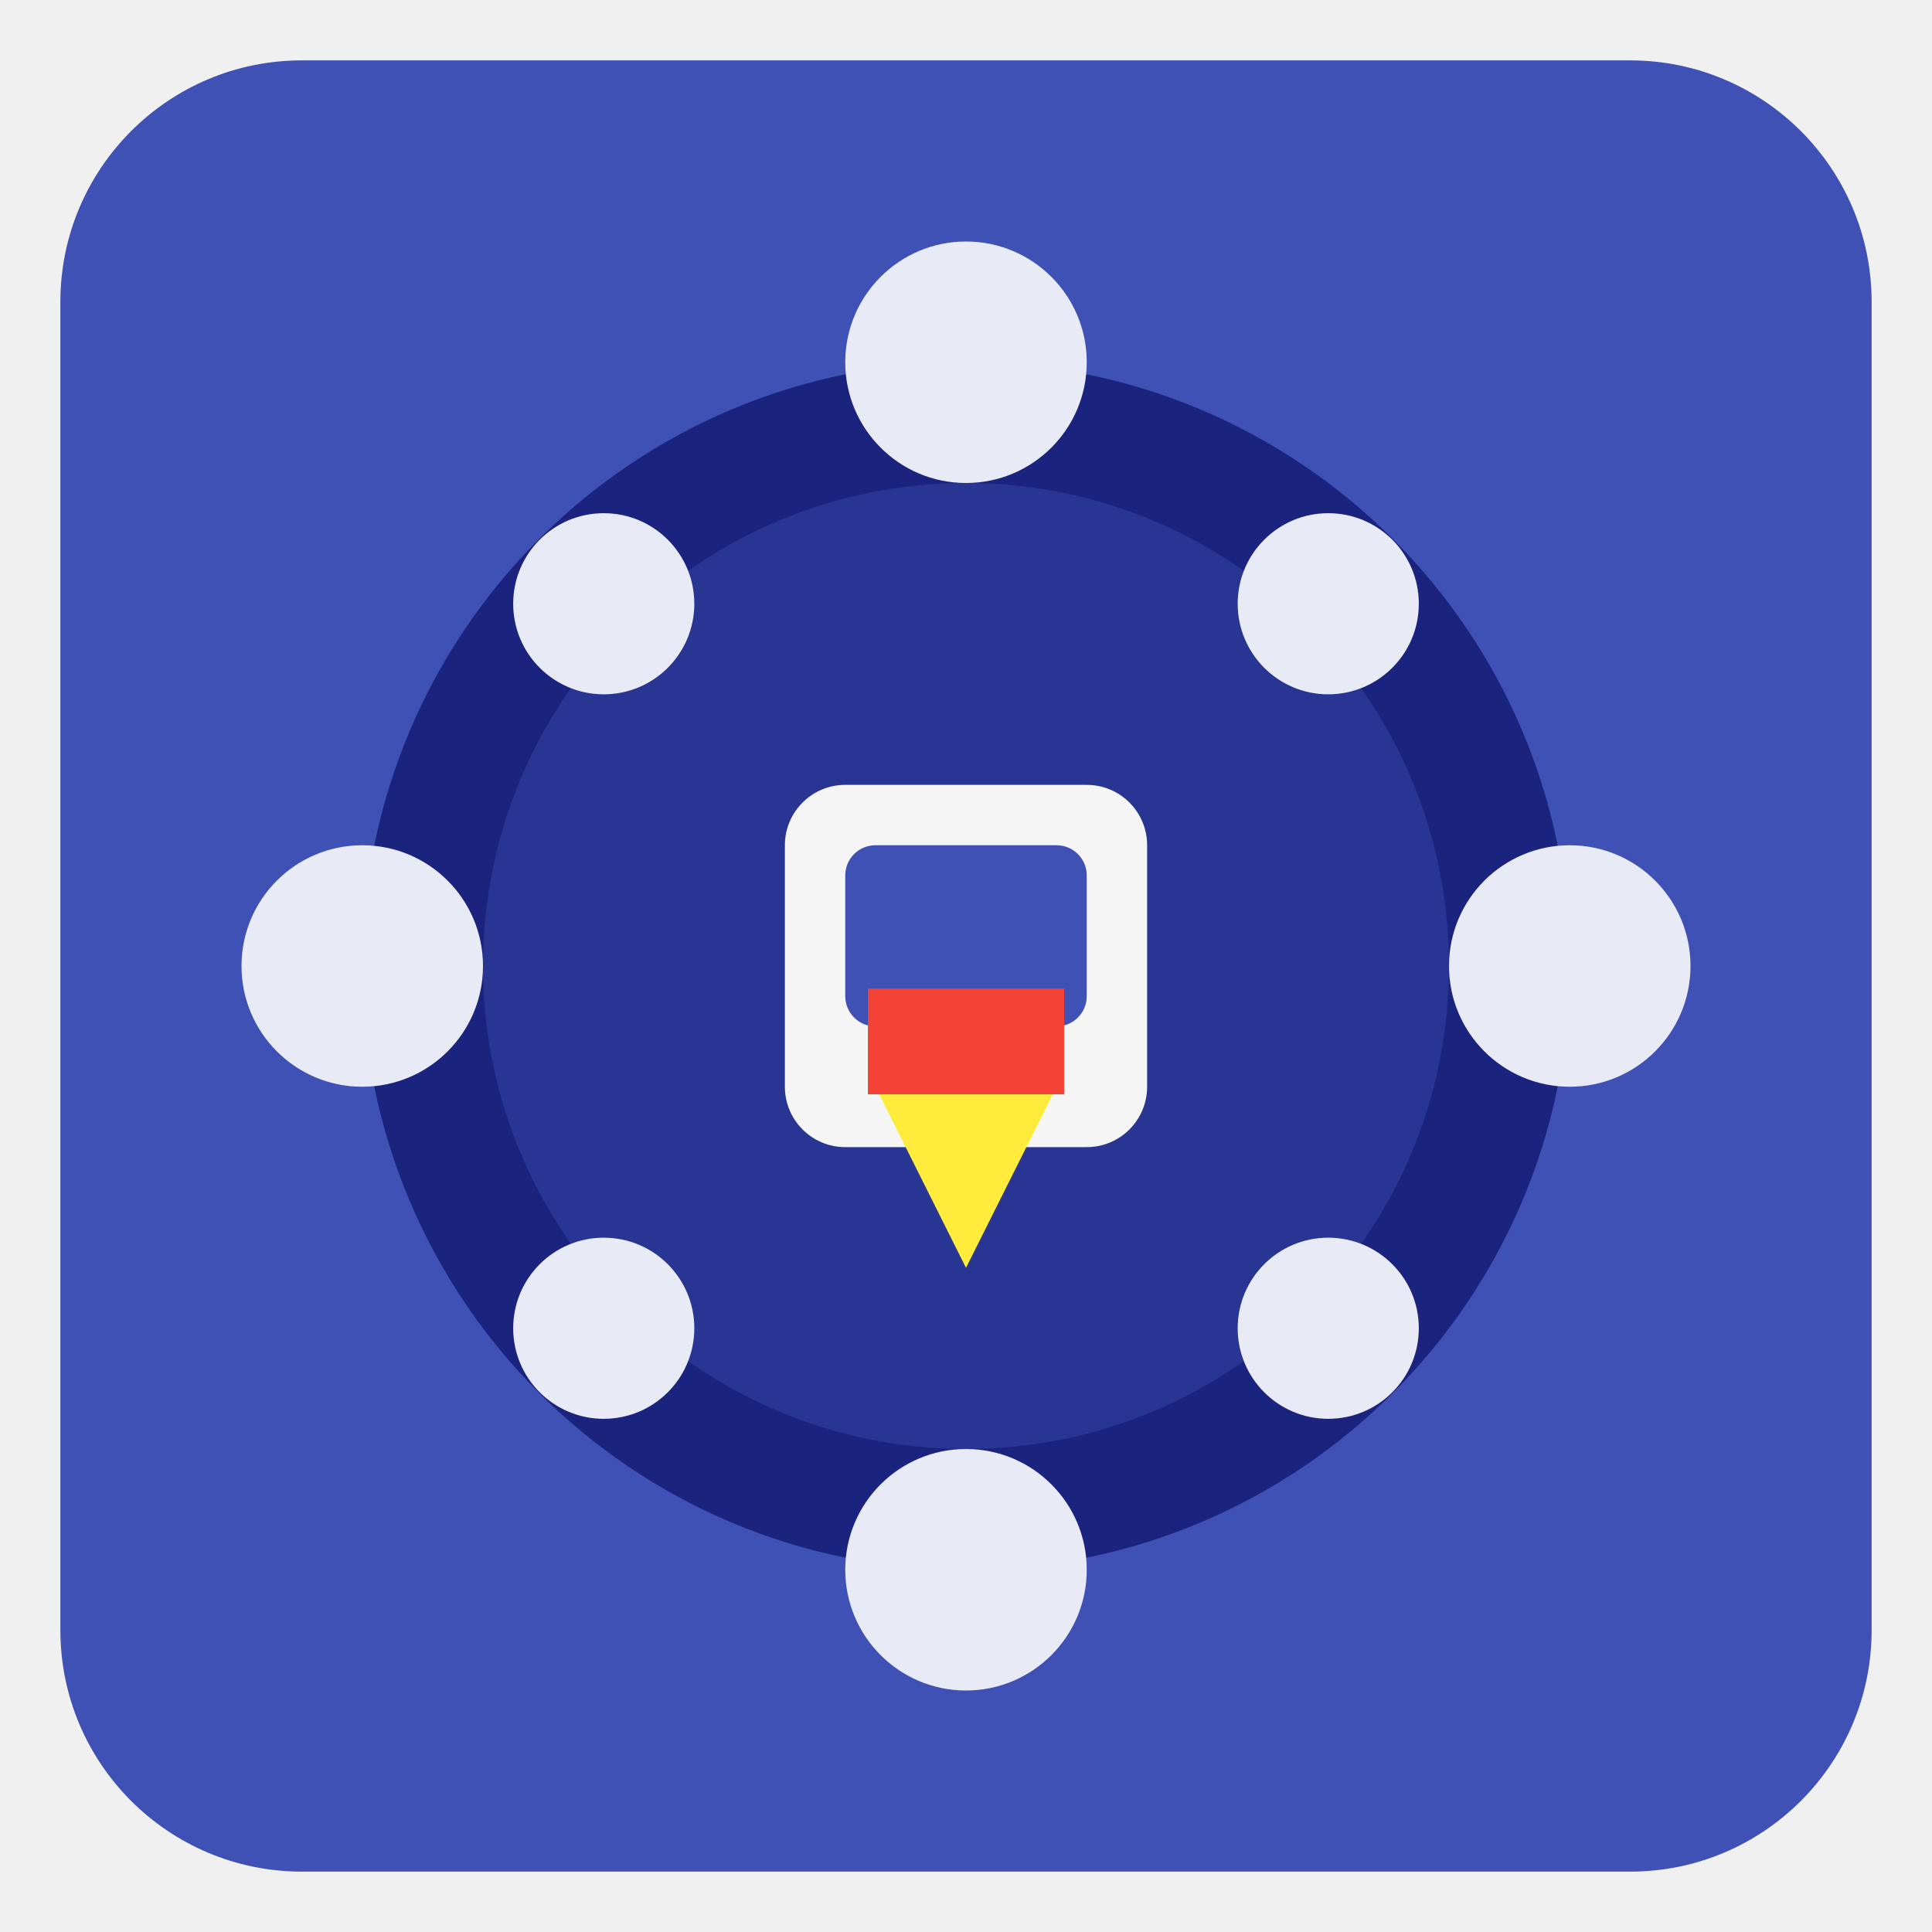
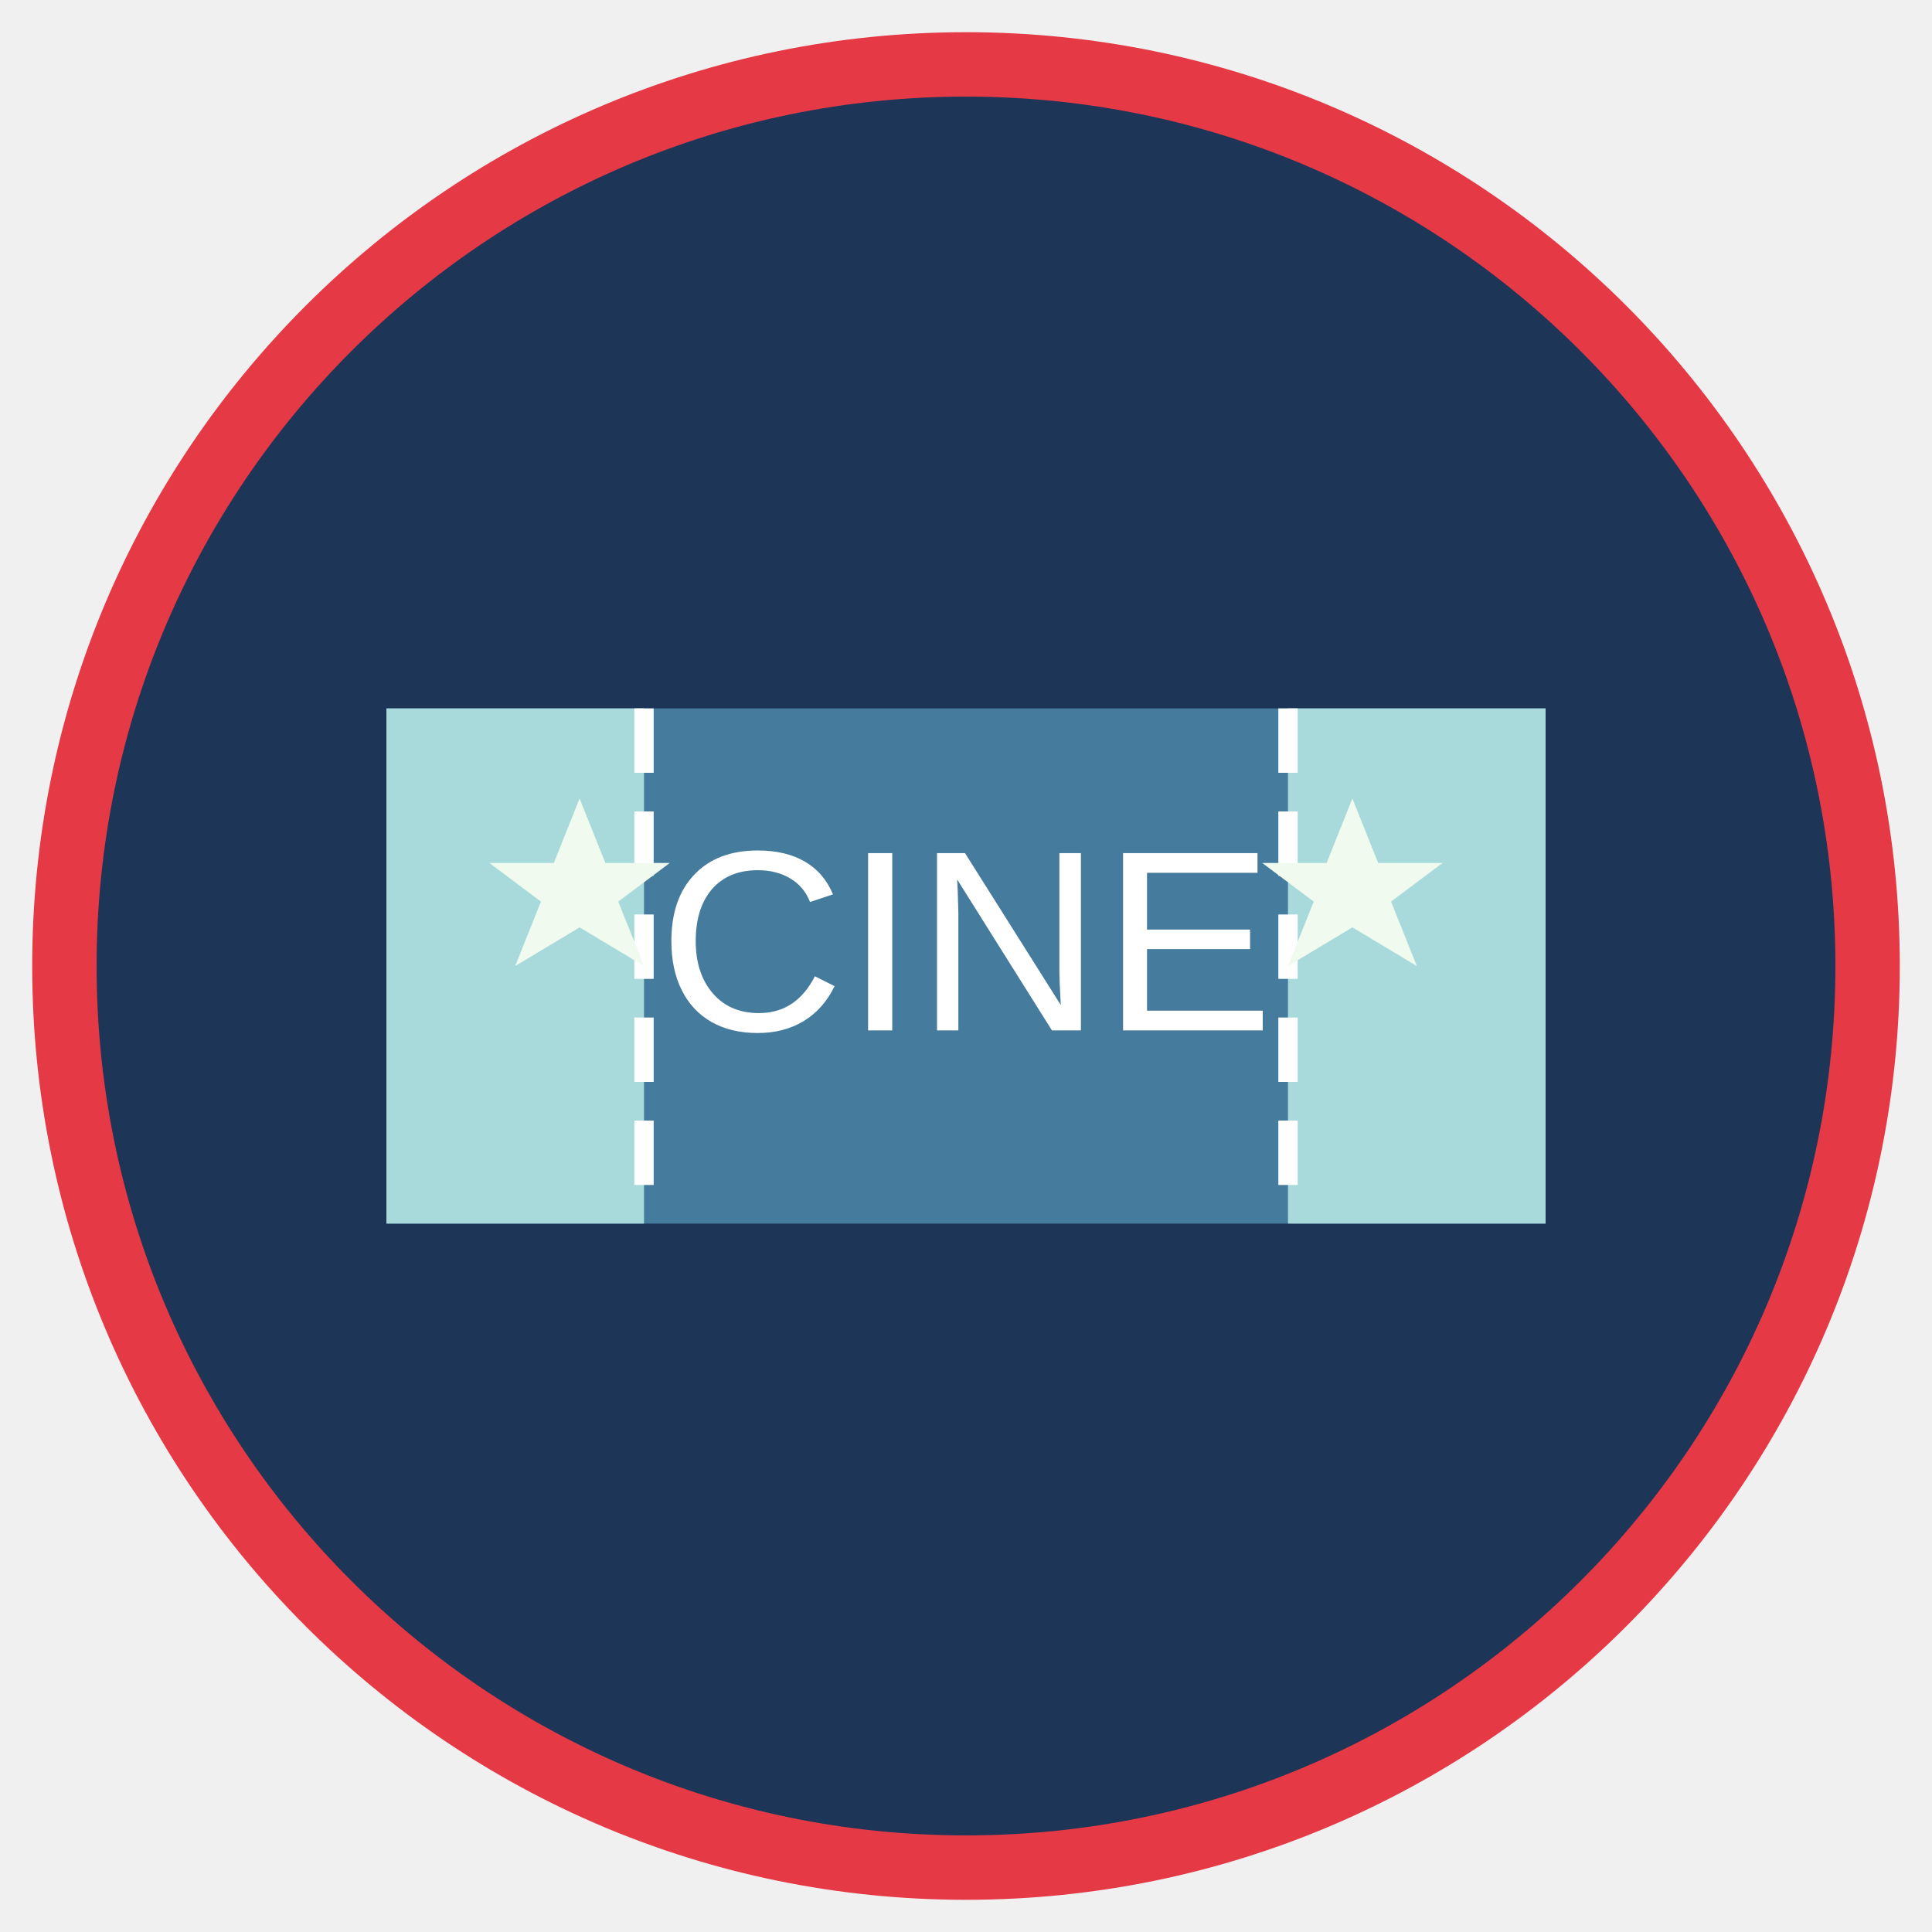
- <svg xmlns="http://www.w3.org/2000/svg" width="64" height="64" viewBox="0 0 64 64">
-   <rect x="2" y="2" width="60" height="60" rx="8" ry="8" fill="#3f51b5" />
-   <circle cx="32" cy="32" r="20" fill="#1a237e" />
-   <circle cx="32" cy="32" r="16" fill="#283593" />
-   <circle cx="32" cy="12" r="4" fill="#e8eaf6" />
-   <circle cx="32" cy="52" r="4" fill="#e8eaf6" />
-   <circle cx="12" cy="32" r="4" fill="#e8eaf6" />
-   <circle cx="52" cy="32" r="4" fill="#e8eaf6" />
-   <circle cx="20" cy="20" r="3" fill="#e8eaf6" />
-   <circle cx="44" cy="20" r="3" fill="#e8eaf6" />
-   <circle cx="20" cy="44" r="3" fill="#e8eaf6" />
-   <circle cx="44" cy="44" r="3" fill="#e8eaf6" />
-   <rect x="26" y="26" width="12" height="12" rx="2" ry="2" fill="#f5f5f5" />
-   <rect x="28" y="28" width="8" height="6" rx="1" ry="1" fill="#3f51b5" />
-   <path d="M32,42 L29,36 L35,36 Z" fill="#ffeb3b" />
-   <rect x="29" y="33" width="6" height="3" fill="#f44336" stroke="#f44336" stroke-width="0.5" />
+ <svg xmlns="http://www.w3.org/2000/svg" width="150" height="150" viewBox="0 0 150 150">
+   <circle cx="75" cy="75" r="70" fill="#1d3557" />
+   <path d="M30,55 L120,55 L120,95 L30,95 L30,55 Z" fill="#457b9d" />
+   <path d="M30,55 L50,55 L50,95 L30,95 L30,55 Z" fill="#a8dadc" />
+   <path d="M100,55 L120,55 L120,95 L100,95 L100,55 Z" fill="#a8dadc" />
+   <path d="M50,55 L50,95" stroke="#ffffff" stroke-width="1.5" stroke-dasharray="5,3" />
+   <path d="M100,55 L100,95" stroke="#ffffff" stroke-width="1.5" stroke-dasharray="5,3" />
+   <text x="75" y="80" font-family="Arial" font-size="20" text-anchor="middle" fill="#ffffff">CINE</text>
+   <polygon points="105,62 107,67 112,67 108,70 110,75 105,72 100,75 102,70 98,67 103,67" fill="#f1faee" />
+   <polygon points="45,62 47,67 52,67 48,70 50,75 45,72 40,75 42,70 38,67 43,67" fill="#f1faee" />
+   <circle cx="75" cy="75" r="70" fill="none" stroke="#e63946" stroke-width="5" />
</svg>
